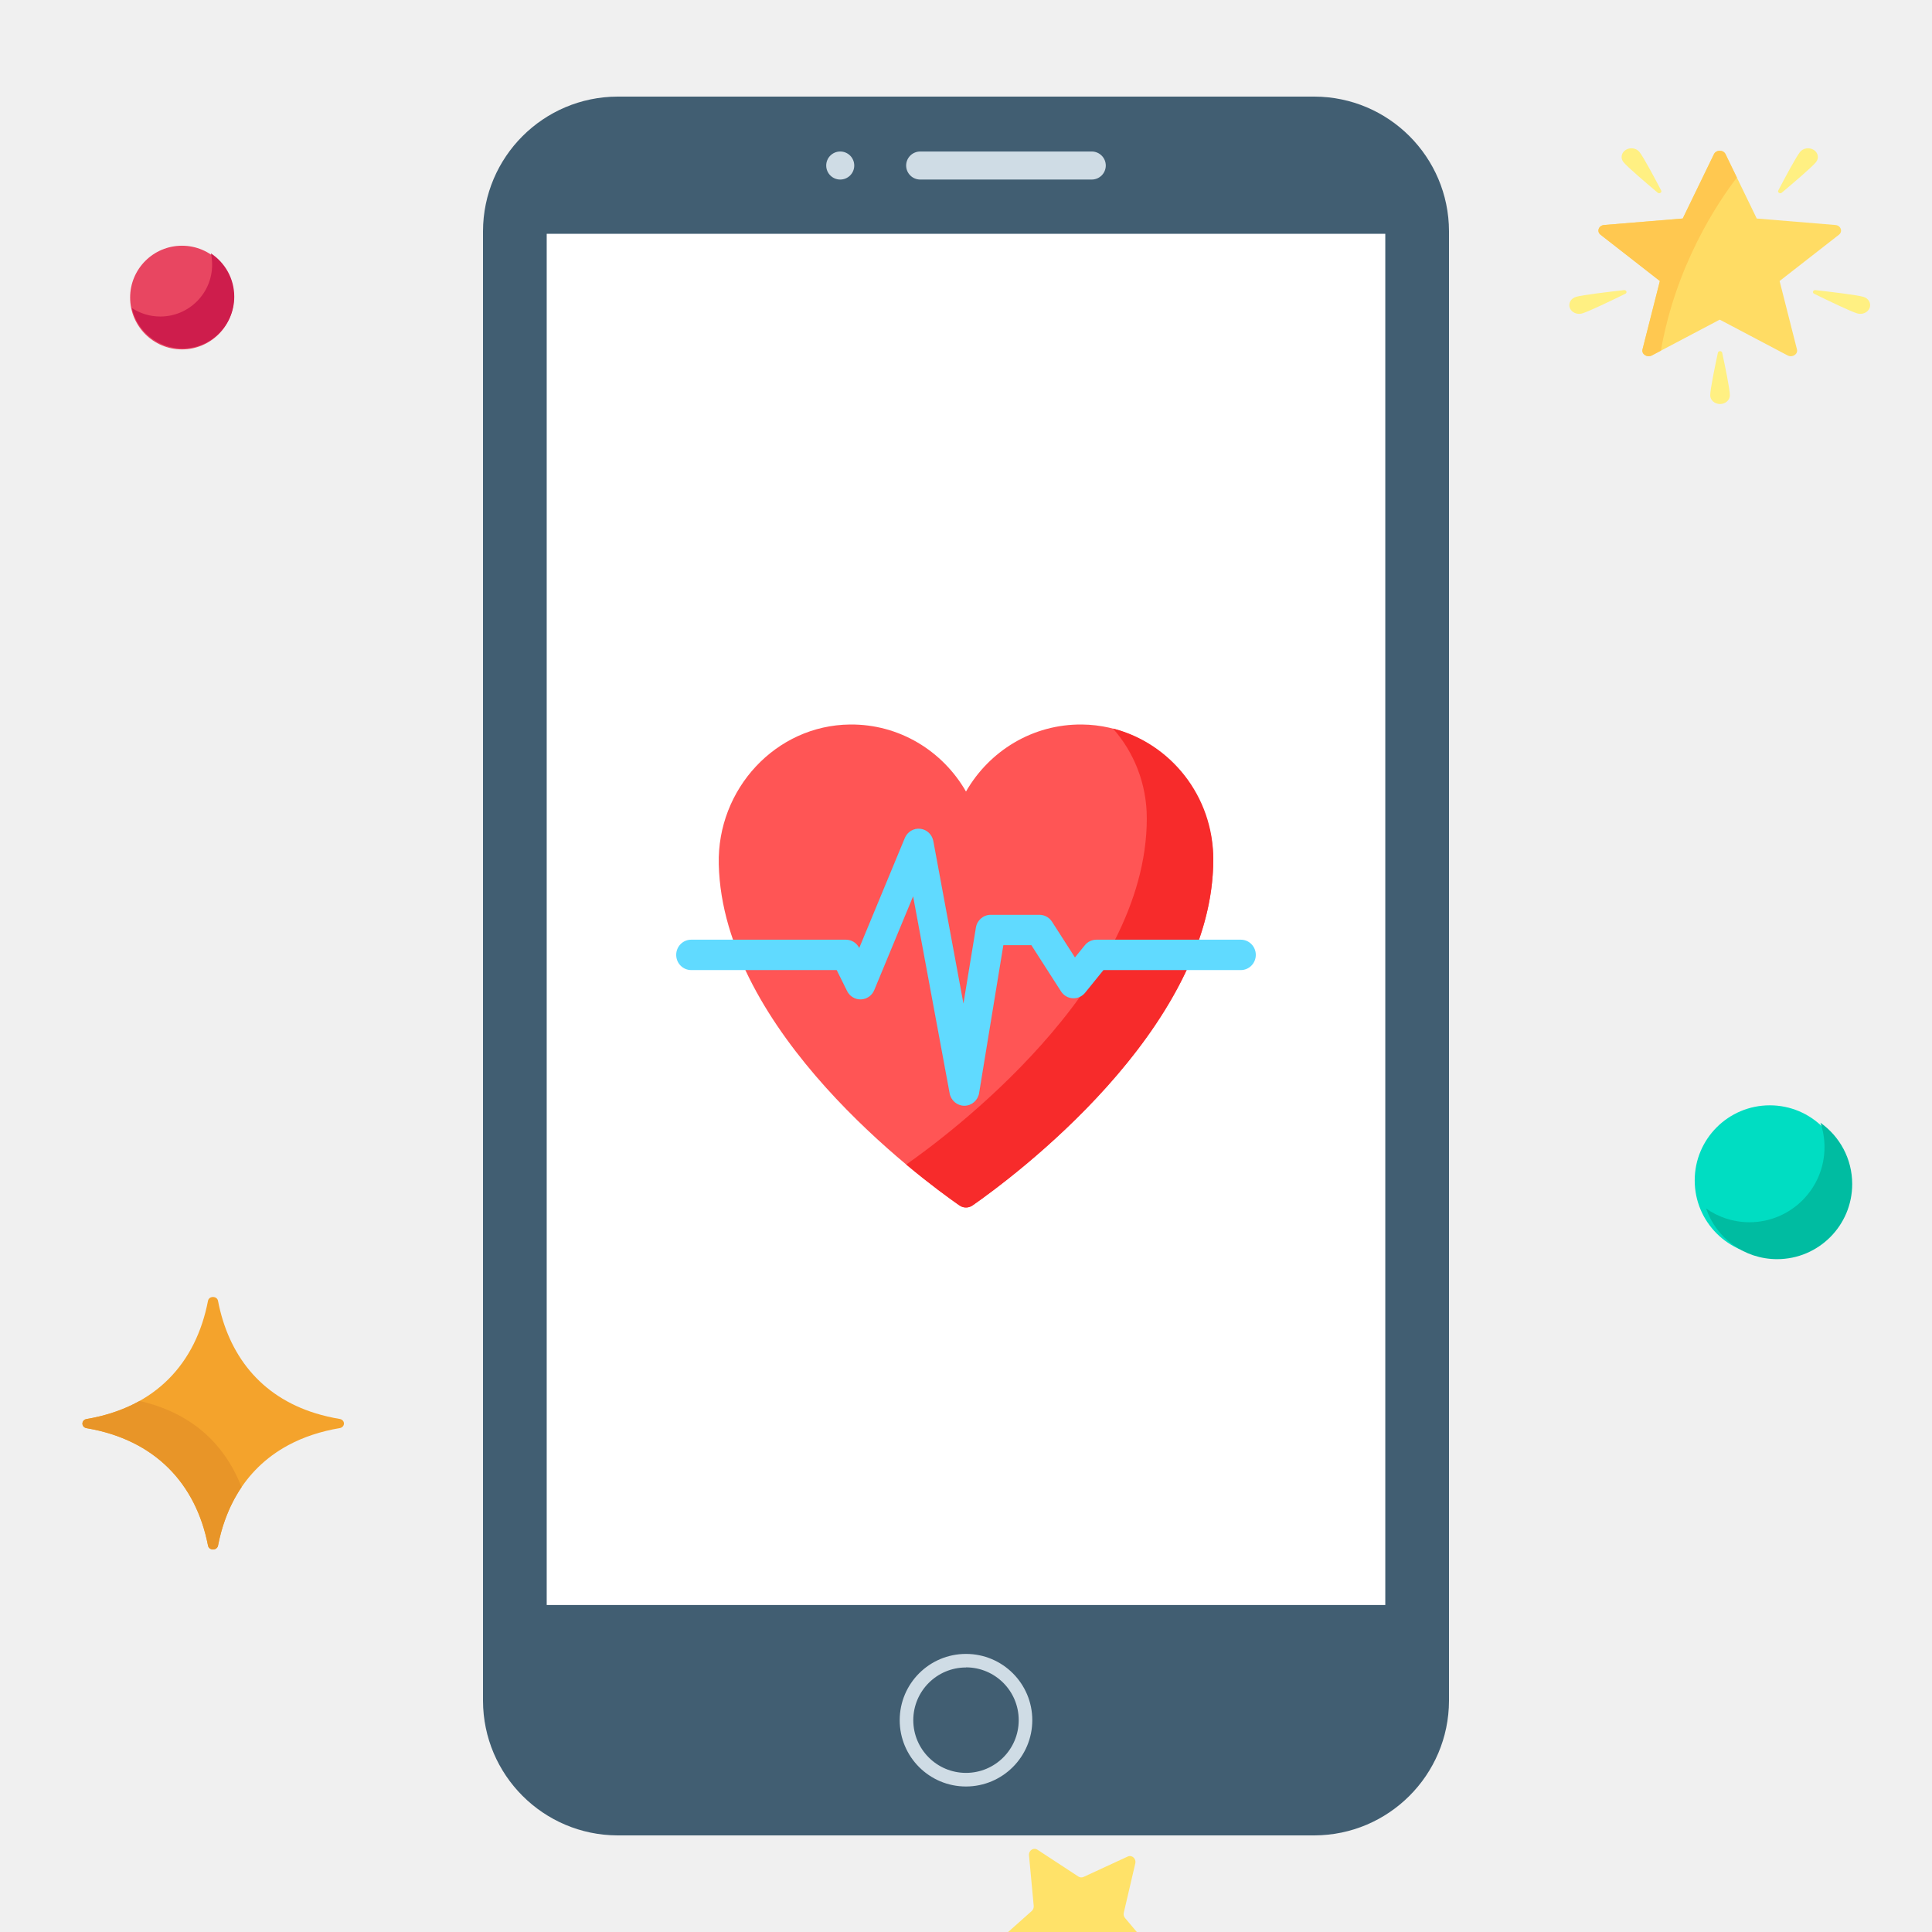
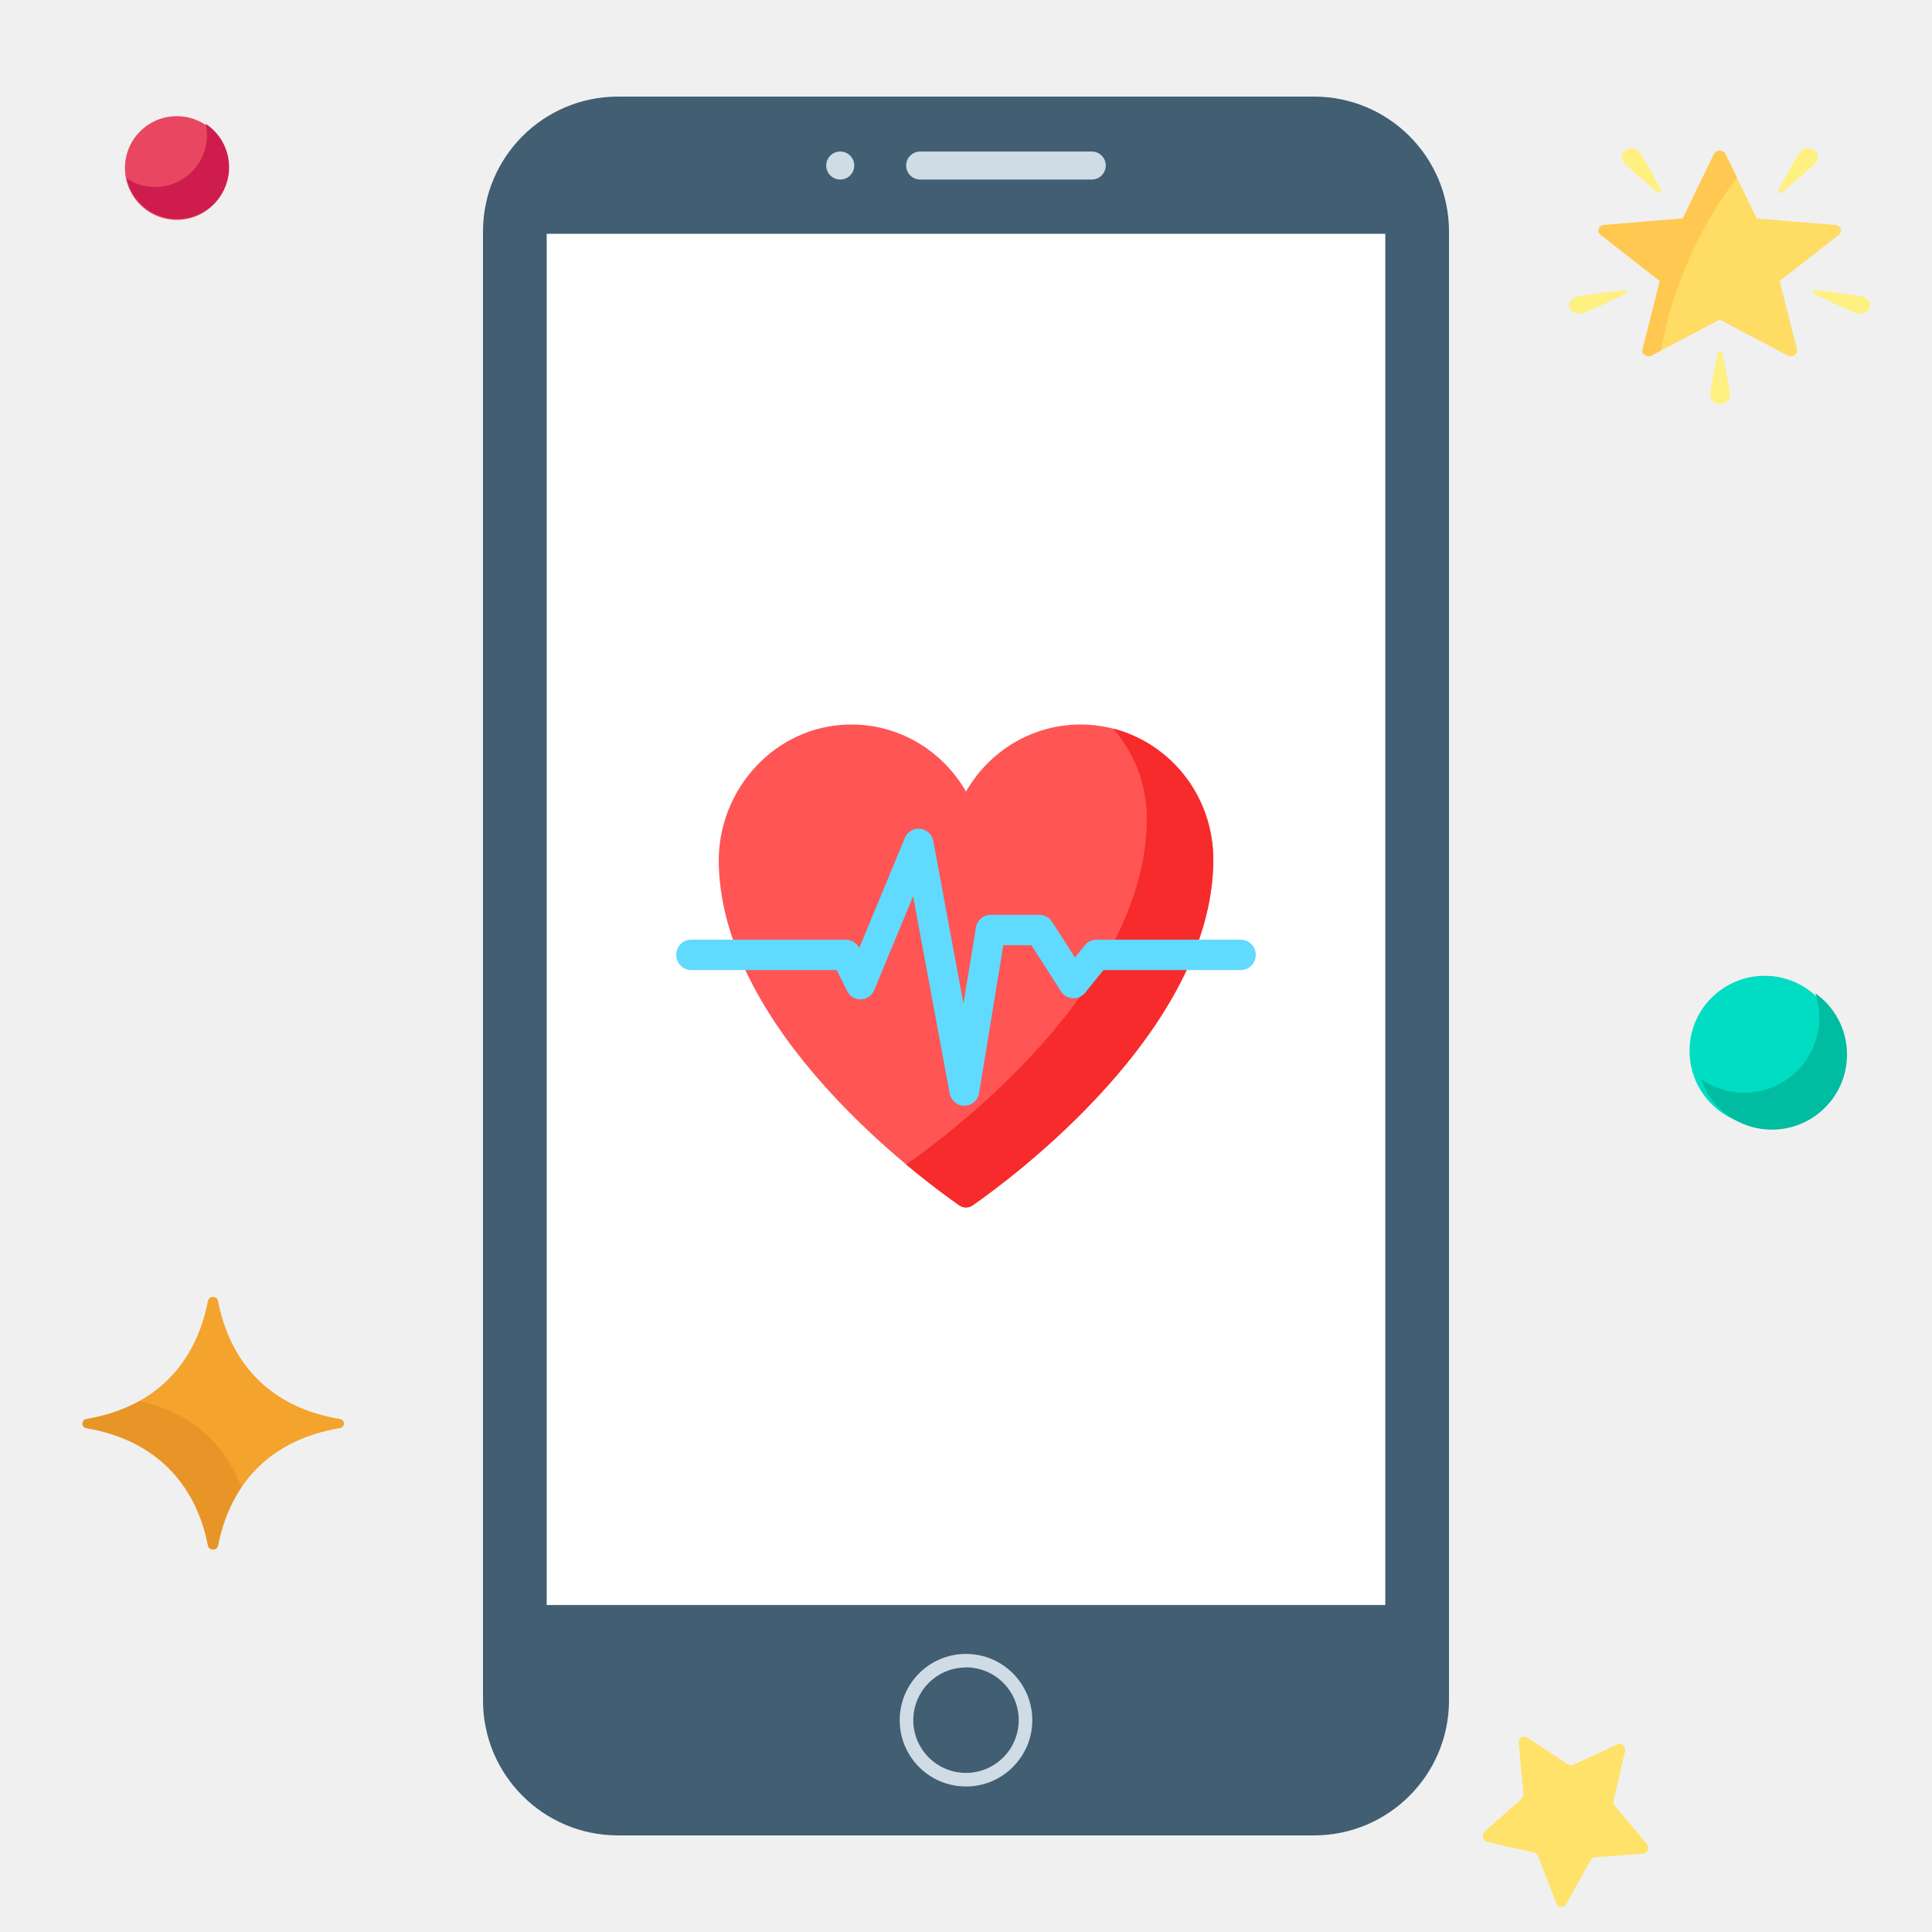
- <svg xmlns="http://www.w3.org/2000/svg" id="svg8" version="1.1" viewBox="0 0 200 200" height="200mm" width="200mm">
+ <svg xmlns="http://www.w3.org/2000/svg" width="200mm" height="200mm" viewBox="0 0 200 200" version="1.1" id="svg8">
  <defs id="defs2" />
-   <g transform="translate(-7.559524,-84.57738)" id="layer1">
-     <g transform="matrix(0.3515779,0,0,0.3515625,17.55559,94.57738)" id="g935">
-       <path style="fill:#415e72" d="M 358.584,512 H 153.416 c -21.864,-0.064 -39.568,-17.768 -39.632,-39.632 V 39.632 C 113.848,17.768 131.552,0.064 153.416,0 h 205.168 c 21.864,0.064 39.568,17.768 39.632,39.632 v 432.736 c -0.072,21.856 -17.776,39.56 -39.632,39.632 z" id="path817" />
-       <rect x="132.544" y="40.4" style="fill:#ffffff" width="246.912" height="403.76" id="rect819" />
+   <g id="layer1" transform="translate(-7.559524,-84.57738)">
+     <g id="g935" transform="matrix(0.3515779,0,0,0.3515625,17.55559,94.57738)">
+       <path id="path817" d="M 358.584,512 H 153.416 c -21.864,-0.064 -39.568,-17.768 -39.632,-39.632 V 39.632 C 113.848,17.768 131.552,0.064 153.416,0 h 205.168 c 21.864,0.064 39.568,17.768 39.632,39.632 v 432.736 c -0.072,21.856 -17.776,39.56 -39.632,39.632 z" style="fill:#415e72" />
+       <rect id="rect819" height="403.76" width="246.912" style="fill:#ffffff" y="40.4" x="132.544" />
      <g id="g827">
-         <path style="fill:#cfdce5" d="m 293.032,24.424 h -50.528 c -2.28,-0.008 -4.12,-1.848 -4.128,-4.128 v 0 c 0.008,-2.28 1.848,-4.12 4.128,-4.128 h 50.528 c 2.28,0.008 4.12,1.848 4.128,4.128 v 0 c -0.008,2.28 -1.848,4.12 -4.128,4.128 z" id="path821" />
-         <circle style="fill:#cfdce5" cx="218.968" cy="20.296" r="4.128" id="circle823" />
-         <path style="fill:#cfdce5" d="m 256,497.6 c -10.784,0 -19.52,-8.736 -19.52,-19.52 0,-10.784 8.736,-19.52 19.52,-19.52 10.784,0 19.52,8.736 19.52,19.52 v 0 c -0.016,10.776 -8.744,19.504 -19.52,19.52 z m 0,-35.048 c -8.568,0 -15.52,6.952 -15.52,15.52 0,8.568 6.952,15.52 15.52,15.52 8.568,0 15.52,-6.952 15.52,-15.52 v 0 c 0.008,-8.584 -6.936,-15.544 -15.52,-15.552 v 0 z" id="path825" />
+         <path id="path821" d="m 293.032,24.424 h -50.528 c -2.28,-0.008 -4.12,-1.848 -4.128,-4.128 v 0 c 0.008,-2.28 1.848,-4.12 4.128,-4.128 h 50.528 c 2.28,0.008 4.12,1.848 4.128,4.128 v 0 c -0.008,2.28 -1.848,4.12 -4.128,4.128 z" style="fill:#cfdce5" />
+         <circle id="circle823" r="4.128" cy="20.296" cx="218.968" style="fill:#cfdce5" />
+         <path id="path825" d="m 256,497.6 c -10.784,0 -19.52,-8.736 -19.52,-19.52 0,-10.784 8.736,-19.52 19.52,-19.52 10.784,0 19.52,8.736 19.52,19.52 v 0 c -0.016,10.776 -8.744,19.504 -19.52,19.52 z m 0,-35.048 c -8.568,0 -15.52,6.952 -15.52,15.52 0,8.568 6.952,15.52 15.52,15.52 8.568,0 15.52,-6.952 15.52,-15.52 v 0 c 0.008,-8.584 -6.936,-15.544 -15.52,-15.552 v 0 z" style="fill:#cfdce5" />
      </g>
    </g>
  </g>
-   <g transform="translate(-7.559524,-84.57738)" style="display:inline" id="layer2">
-     <g transform="matrix(0.1171884,0,0,0.1190019,77.55952,159.5178)" id="g955">
-       <path style="fill:#ff5555" d="M 474.395,122.031 C 475.938,56.637 424.004,1.219 358.594,0.508 314.801,0.031 276.492,23.605 255.996,58.824 235.496,23.605 197.191,0.027 153.398,0.508 87.988,1.219 36.055,56.637 37.598,122.031 41.051,268.16 215.824,395.262 250.172,418.852 c 3.512,2.414 8.137,2.414 11.648,0 34.348,-23.59 209.121,-150.691 212.574,-296.82 z m 0,0" id="path938" />
-       <path style="fill:#f72b2b" d="m 474.453,117.66 c 0,147.941 -177.898,277.332 -212.629,301.184 -3.516,2.414 -8.145,2.426 -11.664,0.012 -8.555,-5.875 -25.824,-18.172 -46.984,-35.582 34.879,-23.969 212.535,-153.285 212.535,-301.137 0,-30.031 -11.285,-57.43 -29.863,-78.137 50.906,12.746 88.605,58.781 88.605,113.66 z m 0,0" id="path940" />
-       <path style="fill:#60daff" d="m 254.547,332.152 c -6.352,0 -11.809,-4.52 -12.988,-10.77 l -32.273,-171.434 -34.34,81.609 c -2,4.754 -6.578,7.906 -11.73,8.082 -5.16,0.176 -9.938,-2.664 -12.254,-7.27 L 141.781,214.125 H 13.215 C 5.918,214.125 0,208.207 0,200.91 0,193.609 5.918,187.695 13.215,187.695 H 149.926 c 4.969,0 9.516,2.785 11.77,7.207 l 40.27,-95.691 c 2.262,-5.379 7.785,-8.637 13.578,-8.016 5.801,0.617 10.508,4.961 11.59,10.695 l 26.609,141.363 11.012,-66.145 c 1.059,-6.375 6.57,-11.047 13.031,-11.047 h 43.129 c 4.469,0 8.637,2.258 11.074,6 l 20.25,31.082 8.734,-10.625 c 2.512,-3.055 6.258,-4.824 10.211,-4.824 h 127.602 c 7.297,0 13.211,5.918 13.211,13.215 0,7.297 -5.914,13.215 -13.211,13.215 H 377.43 l -16.211,19.723 c -2.672,3.25 -6.738,5.035 -10.938,4.805 -4.207,-0.23 -8.047,-2.453 -10.344,-5.98 l -26.18,-40.18 h -24.773 l -21.402,128.613 c -1.051,6.32 -6.488,10.977 -12.895,11.043 -0.047,0 -0.098,0.004 -0.141,0.004 z m 0,0" id="path942" />
+   <g id="layer2" style="display:inline" transform="translate(-7.559524,-84.57738)">
+     <g id="g955" transform="matrix(0.1171884,0,0,0.1190019,77.55952,159.5178)">
+       <path id="path938" d="M 474.395,122.031 C 475.938,56.637 424.004,1.219 358.594,0.508 314.801,0.031 276.492,23.605 255.996,58.824 235.496,23.605 197.191,0.027 153.398,0.508 87.988,1.219 36.055,56.637 37.598,122.031 41.051,268.16 215.824,395.262 250.172,418.852 c 3.512,2.414 8.137,2.414 11.648,0 34.348,-23.59 209.121,-150.691 212.574,-296.82 z m 0,0" style="fill:#ff5555" />
+       <path id="path940" d="m 474.453,117.66 c 0,147.941 -177.898,277.332 -212.629,301.184 -3.516,2.414 -8.145,2.426 -11.664,0.012 -8.555,-5.875 -25.824,-18.172 -46.984,-35.582 34.879,-23.969 212.535,-153.285 212.535,-301.137 0,-30.031 -11.285,-57.43 -29.863,-78.137 50.906,12.746 88.605,58.781 88.605,113.66 z m 0,0" style="fill:#f72b2b" />
+       <path id="path942" d="m 254.547,332.152 c -6.352,0 -11.809,-4.52 -12.988,-10.77 l -32.273,-171.434 -34.34,81.609 c -2,4.754 -6.578,7.906 -11.73,8.082 -5.16,0.176 -9.938,-2.664 -12.254,-7.27 L 141.781,214.125 H 13.215 C 5.918,214.125 0,208.207 0,200.91 0,193.609 5.918,187.695 13.215,187.695 H 149.926 c 4.969,0 9.516,2.785 11.77,7.207 l 40.27,-95.691 c 2.262,-5.379 7.785,-8.637 13.578,-8.016 5.801,0.617 10.508,4.961 11.59,10.695 l 26.609,141.363 11.012,-66.145 c 1.059,-6.375 6.57,-11.047 13.031,-11.047 h 43.129 c 4.469,0 8.637,2.258 11.074,6 l 20.25,31.082 8.734,-10.625 c 2.512,-3.055 6.258,-4.824 10.211,-4.824 h 127.602 c 7.297,0 13.211,5.918 13.211,13.215 0,7.297 -5.914,13.215 -13.211,13.215 H 377.43 l -16.211,19.723 c -2.672,3.25 -6.738,5.035 -10.938,4.805 -4.207,-0.23 -8.047,-2.453 -10.344,-5.98 l -26.18,-40.18 h -24.773 l -21.402,128.613 c -1.051,6.32 -6.488,10.977 -12.895,11.043 -0.047,0 -0.098,0.004 -0.141,0.004 z m 0,0" style="fill:#60daff" />
    </g>
  </g>
  <g id="layer3">
-     <g transform="matrix(0.06083018,0,0,0.05402094,162.4543,14.75846)" id="g1117">
-       <path style="fill:#ffdc64" d="M 452.71,157.937 318.969,145.533 265.843,22.17 c -3.72,-8.638 -15.967,-8.638 -19.686,0 L 193.031,145.532 59.29,157.937 c -9.365,0.868 -13.149,12.516 -6.084,18.723 l 100.908,88.646 -29.531,131.029 c -2.068,9.175 7.841,16.373 15.927,11.572 L 256,339.331 371.49,407.907 c 8.087,4.802 17.994,-2.397 15.927,-11.572 L 357.885,265.306 458.794,176.66 c 7.065,-6.207 3.28,-17.855 -6.084,-18.723 z" id="path1041" />
+     <g id="g1117" transform="matrix(0.06083018,0,0,0.05402094,162.4543,14.75846)">
+       <path id="path1041" d="M 452.71,157.937 318.969,145.533 265.843,22.17 c -3.72,-8.638 -15.967,-8.638 -19.686,0 L 193.031,145.532 59.29,157.937 c -9.365,0.868 -13.149,12.516 -6.084,18.723 l 100.908,88.646 -29.531,131.029 c -2.068,9.175 7.841,16.373 15.927,11.572 L 256,339.331 371.49,407.907 c 8.087,4.802 17.994,-2.397 15.927,-11.572 L 357.885,265.306 458.794,176.66 c 7.065,-6.207 3.28,-17.855 -6.084,-18.723 z" style="fill:#ffdc64" />
      <g id="g1053">
-         <path style="fill:#fff082" d="m 119.278,17.923 c 6.818,9.47 26.062,50.14 37.064,73.842 1.73,3.726 -2.945,7.092 -5.93,4.269 C 131.425,78.082 98.96,46.93 92.142,37.459 c -5.395,-7.493 -3.694,-17.941 3.8,-23.336 7.493,-5.395 17.941,-3.693 23.336,3.8 z" id="path1043" />
-         <path style="fill:#fff082" d="m 392.722,17.923 c -6.818,9.47 -26.062,50.14 -37.064,73.842 -1.73,3.726 2.945,7.092 5.93,4.269 18.987,-17.952 51.451,-49.105 58.27,-58.575 5.395,-7.493 3.694,-17.941 -3.8,-23.336 -7.493,-5.395 -17.941,-3.693 -23.336,3.8 z" id="path1045" />
-         <path style="fill:#fff082" d="m 500.461,295.629 c -11.094,-3.618 -55.689,-9.595 -81.612,-12.875 -4.075,-0.516 -5.861,4.961 -2.266,6.947 22.873,12.635 62.416,34.099 73.51,37.717 8.778,2.863 18.215,-1.932 21.078,-10.711 2.863,-8.779 -1.932,-18.215 -10.71,-21.078 z" id="path1047" />
-         <path style="fill:#fff082" d="m 11.539,295.629 c 11.094,-3.618 55.689,-9.595 81.612,-12.875 4.075,-0.516 5.861,4.961 2.266,6.947 -22.873,12.635 -62.416,34.099 -73.51,37.717 -8.778,2.863 -18.215,-1.932 -21.078,-10.711 -2.863,-8.779 1.932,-18.215 10.71,-21.078 z" id="path1049" />
-         <path style="fill:#fff082" d="m 239.794,484.31 c 0,-11.669 8.145,-55.919 13.065,-81.582 0.773,-4.034 6.534,-4.034 7.307,0 4.92,25.663 13.065,69.913 13.065,81.582 0,9.233 -7.485,16.718 -16.718,16.718 -9.234,10e-4 -16.719,-7.485 -16.719,-16.718 z" id="path1051" />
+         <path id="path1043" d="m 119.278,17.923 c 6.818,9.47 26.062,50.14 37.064,73.842 1.73,3.726 -2.945,7.092 -5.93,4.269 C 131.425,78.082 98.96,46.93 92.142,37.459 c -5.395,-7.493 -3.694,-17.941 3.8,-23.336 7.493,-5.395 17.941,-3.693 23.336,3.8 z" style="fill:#fff082" />
+         <path id="path1045" d="m 392.722,17.923 c -6.818,9.47 -26.062,50.14 -37.064,73.842 -1.73,3.726 2.945,7.092 5.93,4.269 18.987,-17.952 51.451,-49.105 58.27,-58.575 5.395,-7.493 3.694,-17.941 -3.8,-23.336 -7.493,-5.395 -17.941,-3.693 -23.336,3.8 z" style="fill:#fff082" />
+         <path id="path1047" d="m 500.461,295.629 c -11.094,-3.618 -55.689,-9.595 -81.612,-12.875 -4.075,-0.516 -5.861,4.961 -2.266,6.947 22.873,12.635 62.416,34.099 73.51,37.717 8.778,2.863 18.215,-1.932 21.078,-10.711 2.863,-8.779 -1.932,-18.215 -10.71,-21.078 z" style="fill:#fff082" />
+         <path id="path1049" d="m 11.539,295.629 c 11.094,-3.618 55.689,-9.595 81.612,-12.875 4.075,-0.516 5.861,4.961 2.266,6.947 -22.873,12.635 -62.416,34.099 -73.51,37.717 -8.778,2.863 -18.215,-1.932 -21.078,-10.711 -2.863,-8.779 1.932,-18.215 10.71,-21.078 z" style="fill:#fff082" />
+         <path id="path1051" d="m 239.794,484.31 c 0,-11.669 8.145,-55.919 13.065,-81.582 0.773,-4.034 6.534,-4.034 7.307,0 4.92,25.663 13.065,69.913 13.065,81.582 0,9.233 -7.485,16.718 -16.718,16.718 -9.234,10e-4 -16.719,-7.485 -16.719,-16.718 z" style="fill:#fff082" />
      </g>
-       <path style="fill:#ffc850" d="M 285.161,67.03 265.842,22.17 c -3.72,-8.638 -15.967,-8.638 -19.686,0 L 193.03,145.532 59.29,157.937 c -9.365,0.868 -13.149,12.516 -6.084,18.723 l 100.908,88.646 -29.531,131.029 c -2.068,9.175 7.841,16.373 15.927,11.572 l 15.371,-9.127 C 181.08,235.66 251.922,115.918 285.161,67.03 Z" id="path1055" />
-       <g id="g1057">
- </g>
-       <g id="g1059">
- </g>
-       <g id="g1061">
- </g>
-       <g id="g1063">
- </g>
-       <g id="g1065">
- </g>
-       <g id="g1067">
- </g>
-       <g id="g1069">
- </g>
-       <g id="g1071">
- </g>
-       <g id="g1073">
- </g>
-       <g id="g1075">
- </g>
-       <g id="g1077">
- </g>
-       <g id="g1079">
- </g>
-       <g id="g1081">
- </g>
-       <g id="g1083">
- </g>
-       <g id="g1085">
- </g>
+       <path id="path1055" d="M 285.161,67.03 265.842,22.17 c -3.72,-8.638 -15.967,-8.638 -19.686,0 L 193.03,145.532 59.29,157.937 c -9.365,0.868 -13.149,12.516 -6.084,18.723 l 100.908,88.646 -29.531,131.029 c -2.068,9.175 7.841,16.373 15.927,11.572 l 15.371,-9.127 C 181.08,235.66 251.922,115.918 285.161,67.03 Z" style="fill:#ffc850" />
+       <g id="g1057" />
+       <g id="g1059" />
+       <g id="g1061" />
+       <g id="g1063" />
+       <g id="g1065" />
+       <g id="g1067" />
+       <g id="g1069" />
+       <g id="g1071" />
+       <g id="g1073" />
+       <g id="g1075" />
+       <g id="g1077" />
+       <g id="g1079" />
+       <g id="g1081" />
+       <g id="g1083" />
+       <g id="g1085" />
    </g>
-     <g transform="matrix(0.07810627,0,0,0.07143486,-4.385049,130.5614)" id="g1193">
+     <g id="g1193" transform="matrix(0.07810627,0,0,0.07143486,-4.385049,130.5614)">
      <g id="g1121">
-         <path id="SVGCleanerId_0_1_" style="fill:#f4a32c" d="m 506.478,228.585 c -11.078,-2.011 -21.81,-4.751 -31.899,-8.144 -73.954,-24.87 -115.76,-85.293 -129.515,-163.078 -1.306,-7.369 -11.936,-7.37 -13.242,0 -15.986,90.386 -69.19,154.305 -160.955,171.337 -7.298,1.354 -7.296,11.871 0.004,13.222 90.918,16.817 145.053,80.615 160.984,170.28 1.003,5.649 6.968,5.678 6.628,5.547 3.261,-0.004 6.051,-2.35 6.614,-5.561 8.111,-46.239 30.883,-109.059 93.316,-145.737 19.945,-11.706 42.851,-19.994 68.08,-24.637 3.193,-0.587 5.511,-3.373 5.507,-6.62 -0.004,-3.248 -2.328,-6.029 -5.522,-6.609 z" />
+         <path d="m 506.478,228.585 c -11.078,-2.011 -21.81,-4.751 -31.899,-8.144 -73.954,-24.87 -115.76,-85.293 -129.515,-163.078 -1.306,-7.369 -11.936,-7.37 -13.242,0 -15.986,90.386 -69.19,154.305 -160.955,171.337 -7.298,1.354 -7.296,11.871 0.004,13.222 90.918,16.817 145.053,80.615 160.984,170.28 1.003,5.649 6.968,5.678 6.628,5.547 3.261,-0.004 6.051,-2.35 6.614,-5.561 8.111,-46.239 30.883,-109.059 93.316,-145.737 19.945,-11.706 42.851,-19.994 68.08,-24.637 3.193,-0.587 5.511,-3.373 5.507,-6.62 -0.004,-3.248 -2.328,-6.029 -5.522,-6.609 z" style="fill:#f4a32c" id="SVGCleanerId_0_1_" />
      </g>
-       <path style="fill:#e89528" d="m 241.129,202.507 c -21.543,13.171 -45.431,21.583 -70.262,26.192 -7.298,1.354 -7.296,11.871 0.004,13.222 90.918,16.817 145.053,80.615 160.984,170.28 1.003,5.649 6.968,5.678 6.628,5.547 3.261,-0.004 6.051,-2.35 6.614,-5.561 4.49,-25.597 13.49,-56.271 31.207,-84.782 -24.038,-66.89 -69.958,-108.527 -135.175,-124.898 z" id="path1123" />
+       <path id="path1123" d="m 241.129,202.507 c -21.543,13.171 -45.431,21.583 -70.262,26.192 -7.298,1.354 -7.296,11.871 0.004,13.222 90.918,16.817 145.053,80.615 160.984,170.28 1.003,5.649 6.968,5.678 6.628,5.547 3.261,-0.004 6.051,-2.35 6.614,-5.561 4.49,-25.597 13.49,-56.271 31.207,-84.782 -24.038,-66.89 -69.958,-108.527 -135.175,-124.898 z" style="fill:#e89528" />
    </g>
  </g>
-   <g id="layer4">
-     <g transform="matrix(0.2645833,0,0,0.2645833,-177.7247,38.1502)" id="g1470">
-       <g transform="translate(7.142857,118.5714)" id="g1342">
-         <circle style="fill:#00ddc2" cx="1357.017" cy="199.084" r="29.382" id="circle1334" />
+   <g transform="translate(-0.5360196,-13.40908)" id="layer4">
+     <g id="g1470" transform="matrix(0.2645833,0,0,0.2645833,-177.7247,38.1502)">
+       <g id="g1342" transform="translate(7.142857,118.5714)">
+         <circle id="circle1334" r="29.382" cy="199.084" cx="1357.017" style="fill:#00ddc2" />
      </g>
-       <g transform="translate(7.142857,118.5714)" id="g1356">
-         <path style="fill:#00bca1" d="m 1389.256,200.507 c 0,16.23 -13.156,29.386 -29.386,29.386 -12.877,0 -23.824,-8.285 -27.776,-19.831 4.788,3.395 10.638,5.386 16.942,5.386 16.23,0 29.386,-13.156 29.386,-29.386 0,-3.343 -0.557,-6.552 -1.589,-9.544 7.522,5.324 12.423,14.084 12.423,23.989 z" id="path1354" />
+       <g id="g1356" transform="translate(7.142857,118.5714)">
+         <path id="path1354" d="m 1389.256,200.507 c 0,16.23 -13.156,29.386 -29.386,29.386 -12.877,0 -23.824,-8.285 -27.776,-19.831 4.788,3.395 10.638,5.386 16.942,5.386 16.23,0 29.386,-13.156 29.386,-29.386 0,-3.343 -0.557,-6.552 -1.589,-9.544 7.522,5.324 12.423,14.084 12.423,23.989 z" style="fill:#00bca1" />
      </g>
-       <circle style="fill:#e84661" cx="742.914" cy="-27.768" r="20.283" id="circle1358" />
-       <g transform="translate(237.1429,-232.8571)" id="g1364">
-         <path style="fill:#ce1d4c" d="m 526.23,204.74 c 0,11.195 -9.08,20.275 -20.285,20.275 -9.678,0 -17.768,-6.779 -19.79,-15.838 3.199,2.105 7.016,3.333 11.133,3.333 11.195,0 20.285,-9.08 20.285,-20.285 0,-1.527 -0.165,-3.013 -0.495,-4.437 5.509,3.621 9.152,9.864 9.152,16.952 z" id="path1360" />
+       <circle id="circle1358" r="20.283" cy="-27.768" cx="742.914" style="fill:#e84661" />
+       <g id="g1364" transform="translate(237.1429,-232.8571)">
+         <path id="path1360" d="m 526.23,204.74 c 0,11.195 -9.08,20.275 -20.285,20.275 -9.678,0 -17.768,-6.779 -19.79,-15.838 3.199,2.105 7.016,3.333 11.133,3.333 11.195,0 20.285,-9.08 20.285,-20.285 0,-1.527 -0.165,-3.013 -0.495,-4.437 5.509,3.621 9.152,9.864 9.152,16.952 z" style="fill:#ce1d4c" />
      </g>
-       <path style="fill:#ffe269;stroke-width:0.434" d="m 1077.632,579.53 16.006,10.487 c 0.609,0.399 1.365,0.456 2.022,0.153 l 17.259,-7.971 c 1.654,-0.764 3.42,0.806 2.989,2.656 l -4.504,19.308 c -0.171,0.735 0.011,1.512 0.487,2.077 l 12.517,14.861 c 1.2,1.424 0.331,3.682 -1.47,3.821 l -18.79,1.446 c -0.715,0.055 -1.359,0.478 -1.721,1.131 l -9.524,17.157 c -0.913,1.644 -3.215,1.47 -3.897,-0.295 l -7.109,-18.414 c -0.271,-0.701 -0.85,-1.216 -1.551,-1.378 l -18.403,-4.258 c -1.764,-0.408 -2.318,-2.773 -0.939,-4.003 l 14.396,-12.826 c 0.548,-0.488 0.833,-1.23 0.763,-1.983 l -1.85,-19.788 c -0.176,-1.896 1.784,-3.184 3.318,-2.179 z" id="path1382" />
+       <path id="path1382" d="m 1271.277,586.324 16.006,10.487 c 0.609,0.399 1.365,0.456 2.022,0.153 l 17.259,-7.971 c 1.654,-0.764 3.42,0.806 2.989,2.656 l -4.504,19.308 c -0.171,0.735 0.011,1.512 0.487,2.077 l 12.517,14.861 c 1.2,1.424 0.331,3.682 -1.47,3.821 l -18.79,1.446 c -0.715,0.055 -1.359,0.478 -1.721,1.131 l -9.524,17.157 c -0.913,1.644 -3.215,1.47 -3.897,-0.295 l -7.109,-18.414 c -0.271,-0.701 -0.85,-1.216 -1.551,-1.378 l -18.403,-4.258 c -1.764,-0.408 -2.318,-2.773 -0.939,-4.003 l 14.396,-12.826 c 0.548,-0.488 0.833,-1.23 0.763,-1.983 l -1.85,-19.788 c -0.176,-1.896 1.784,-3.184 3.318,-2.179 z" style="fill:#ffe269;stroke-width:0.434" />
    </g>
  </g>
</svg>
